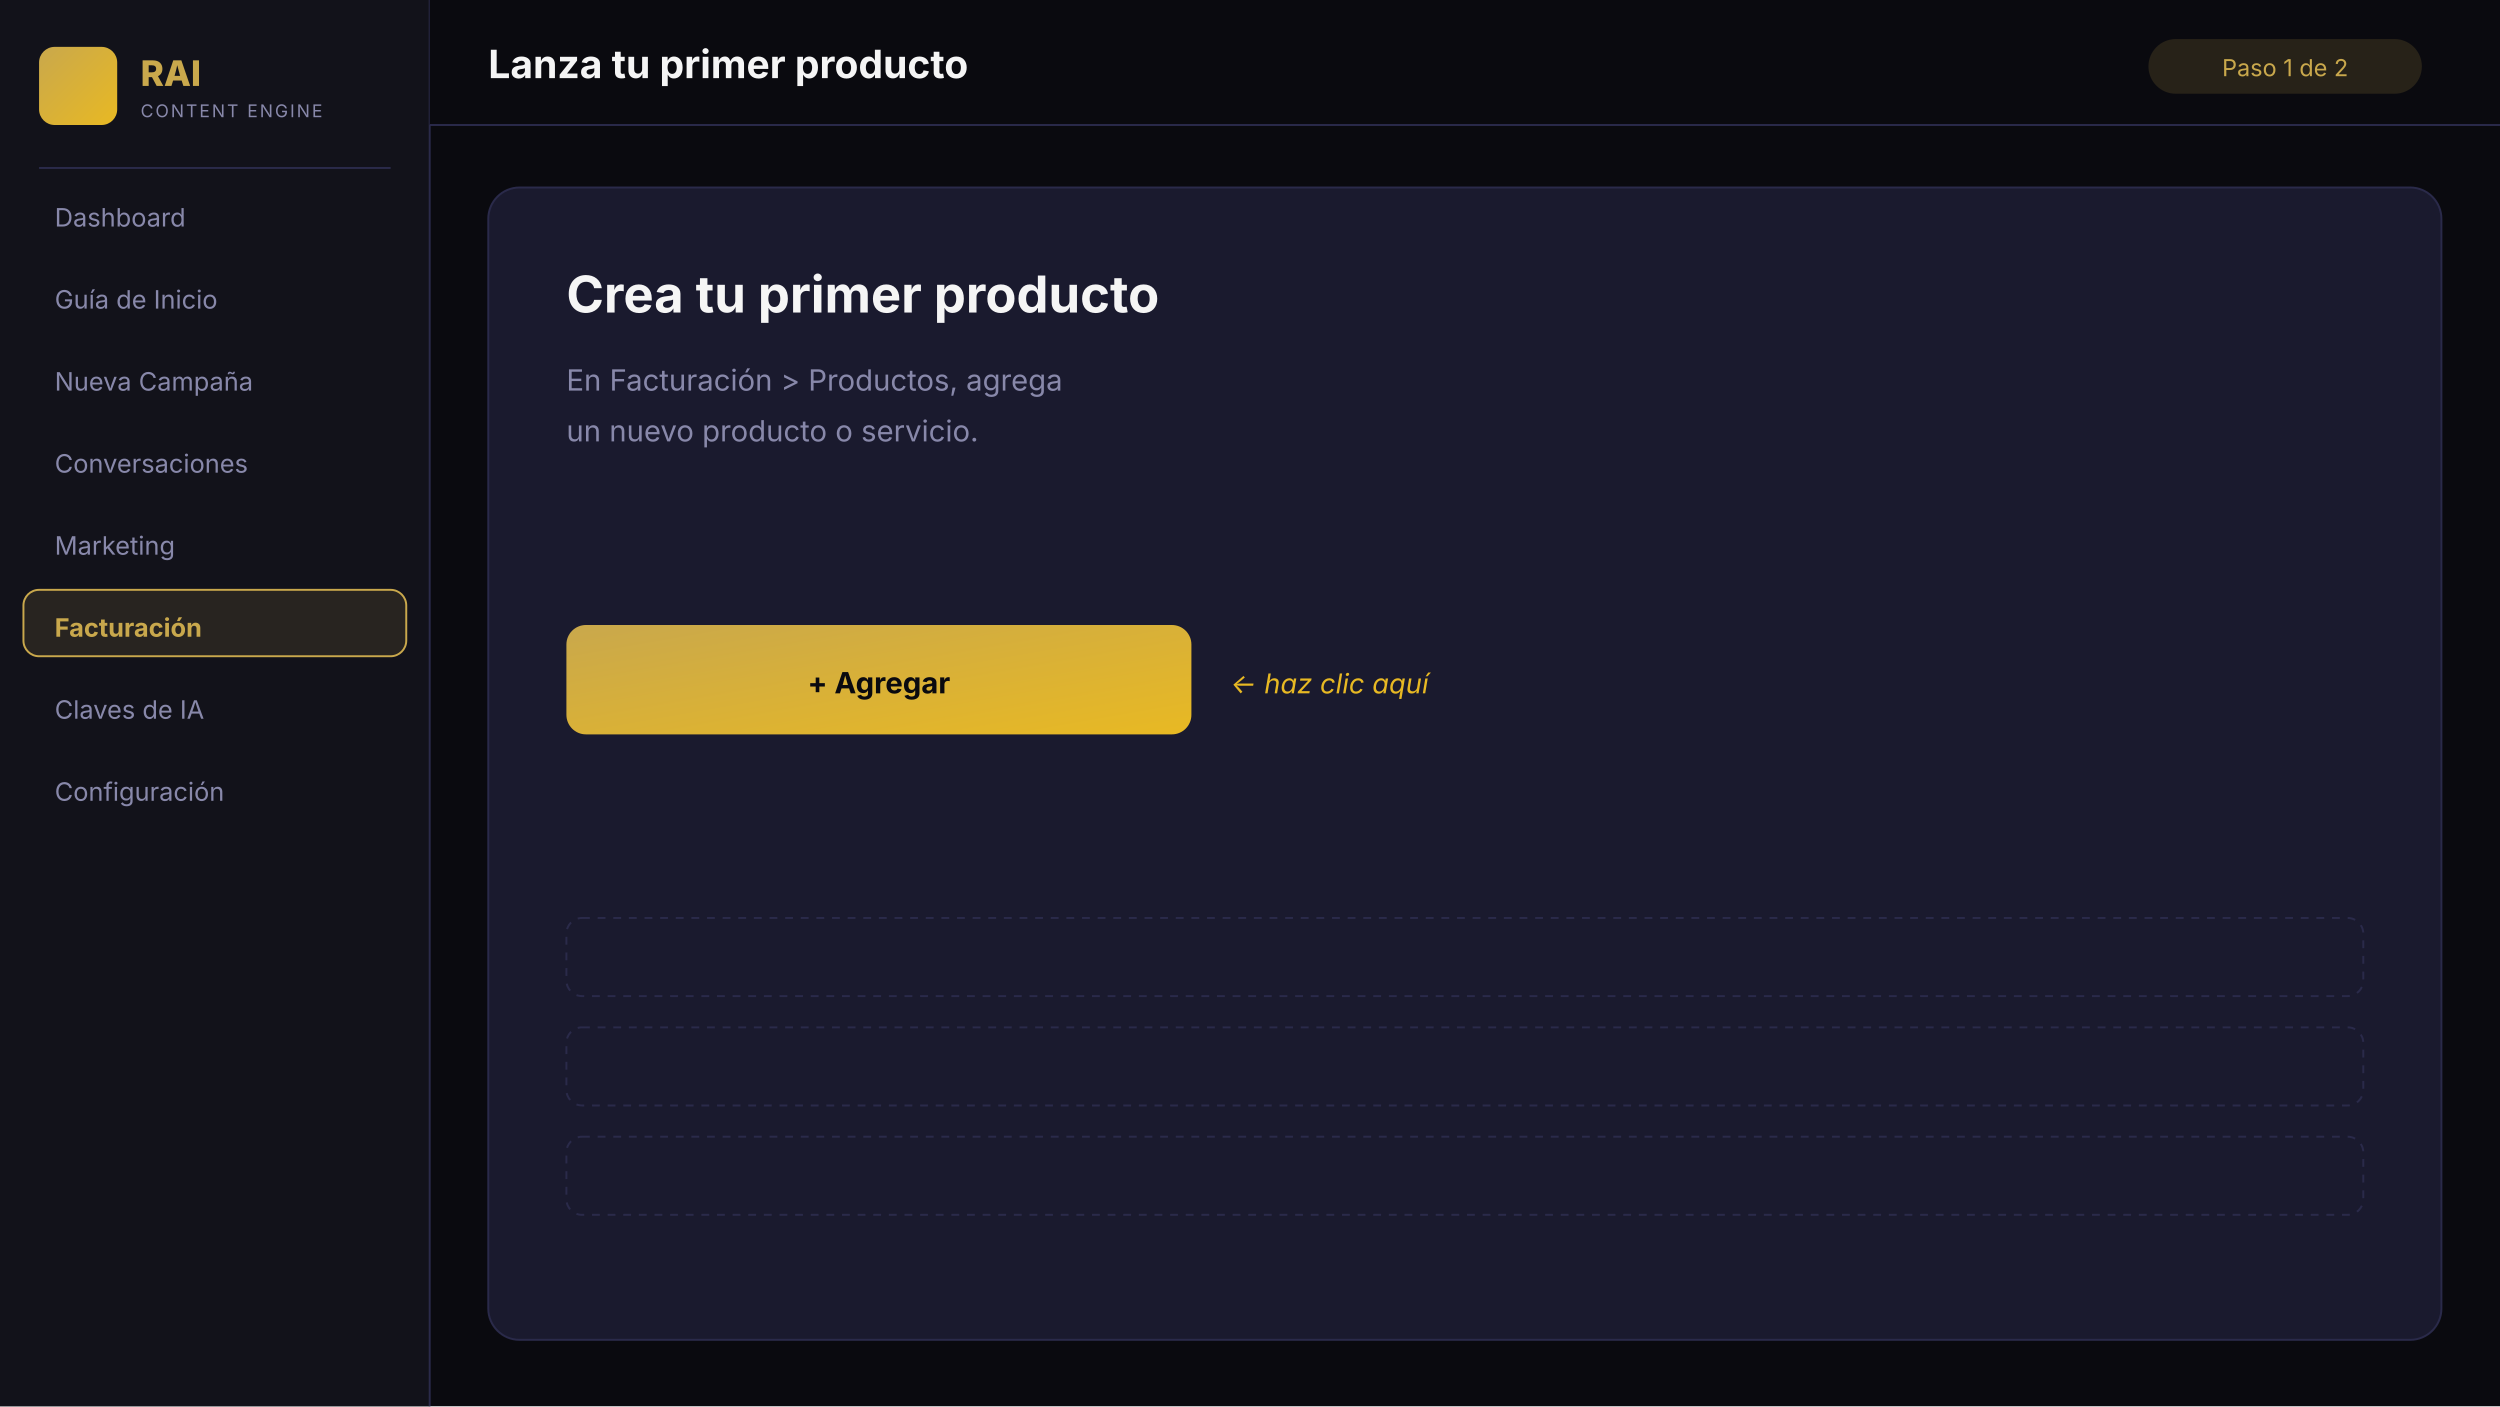
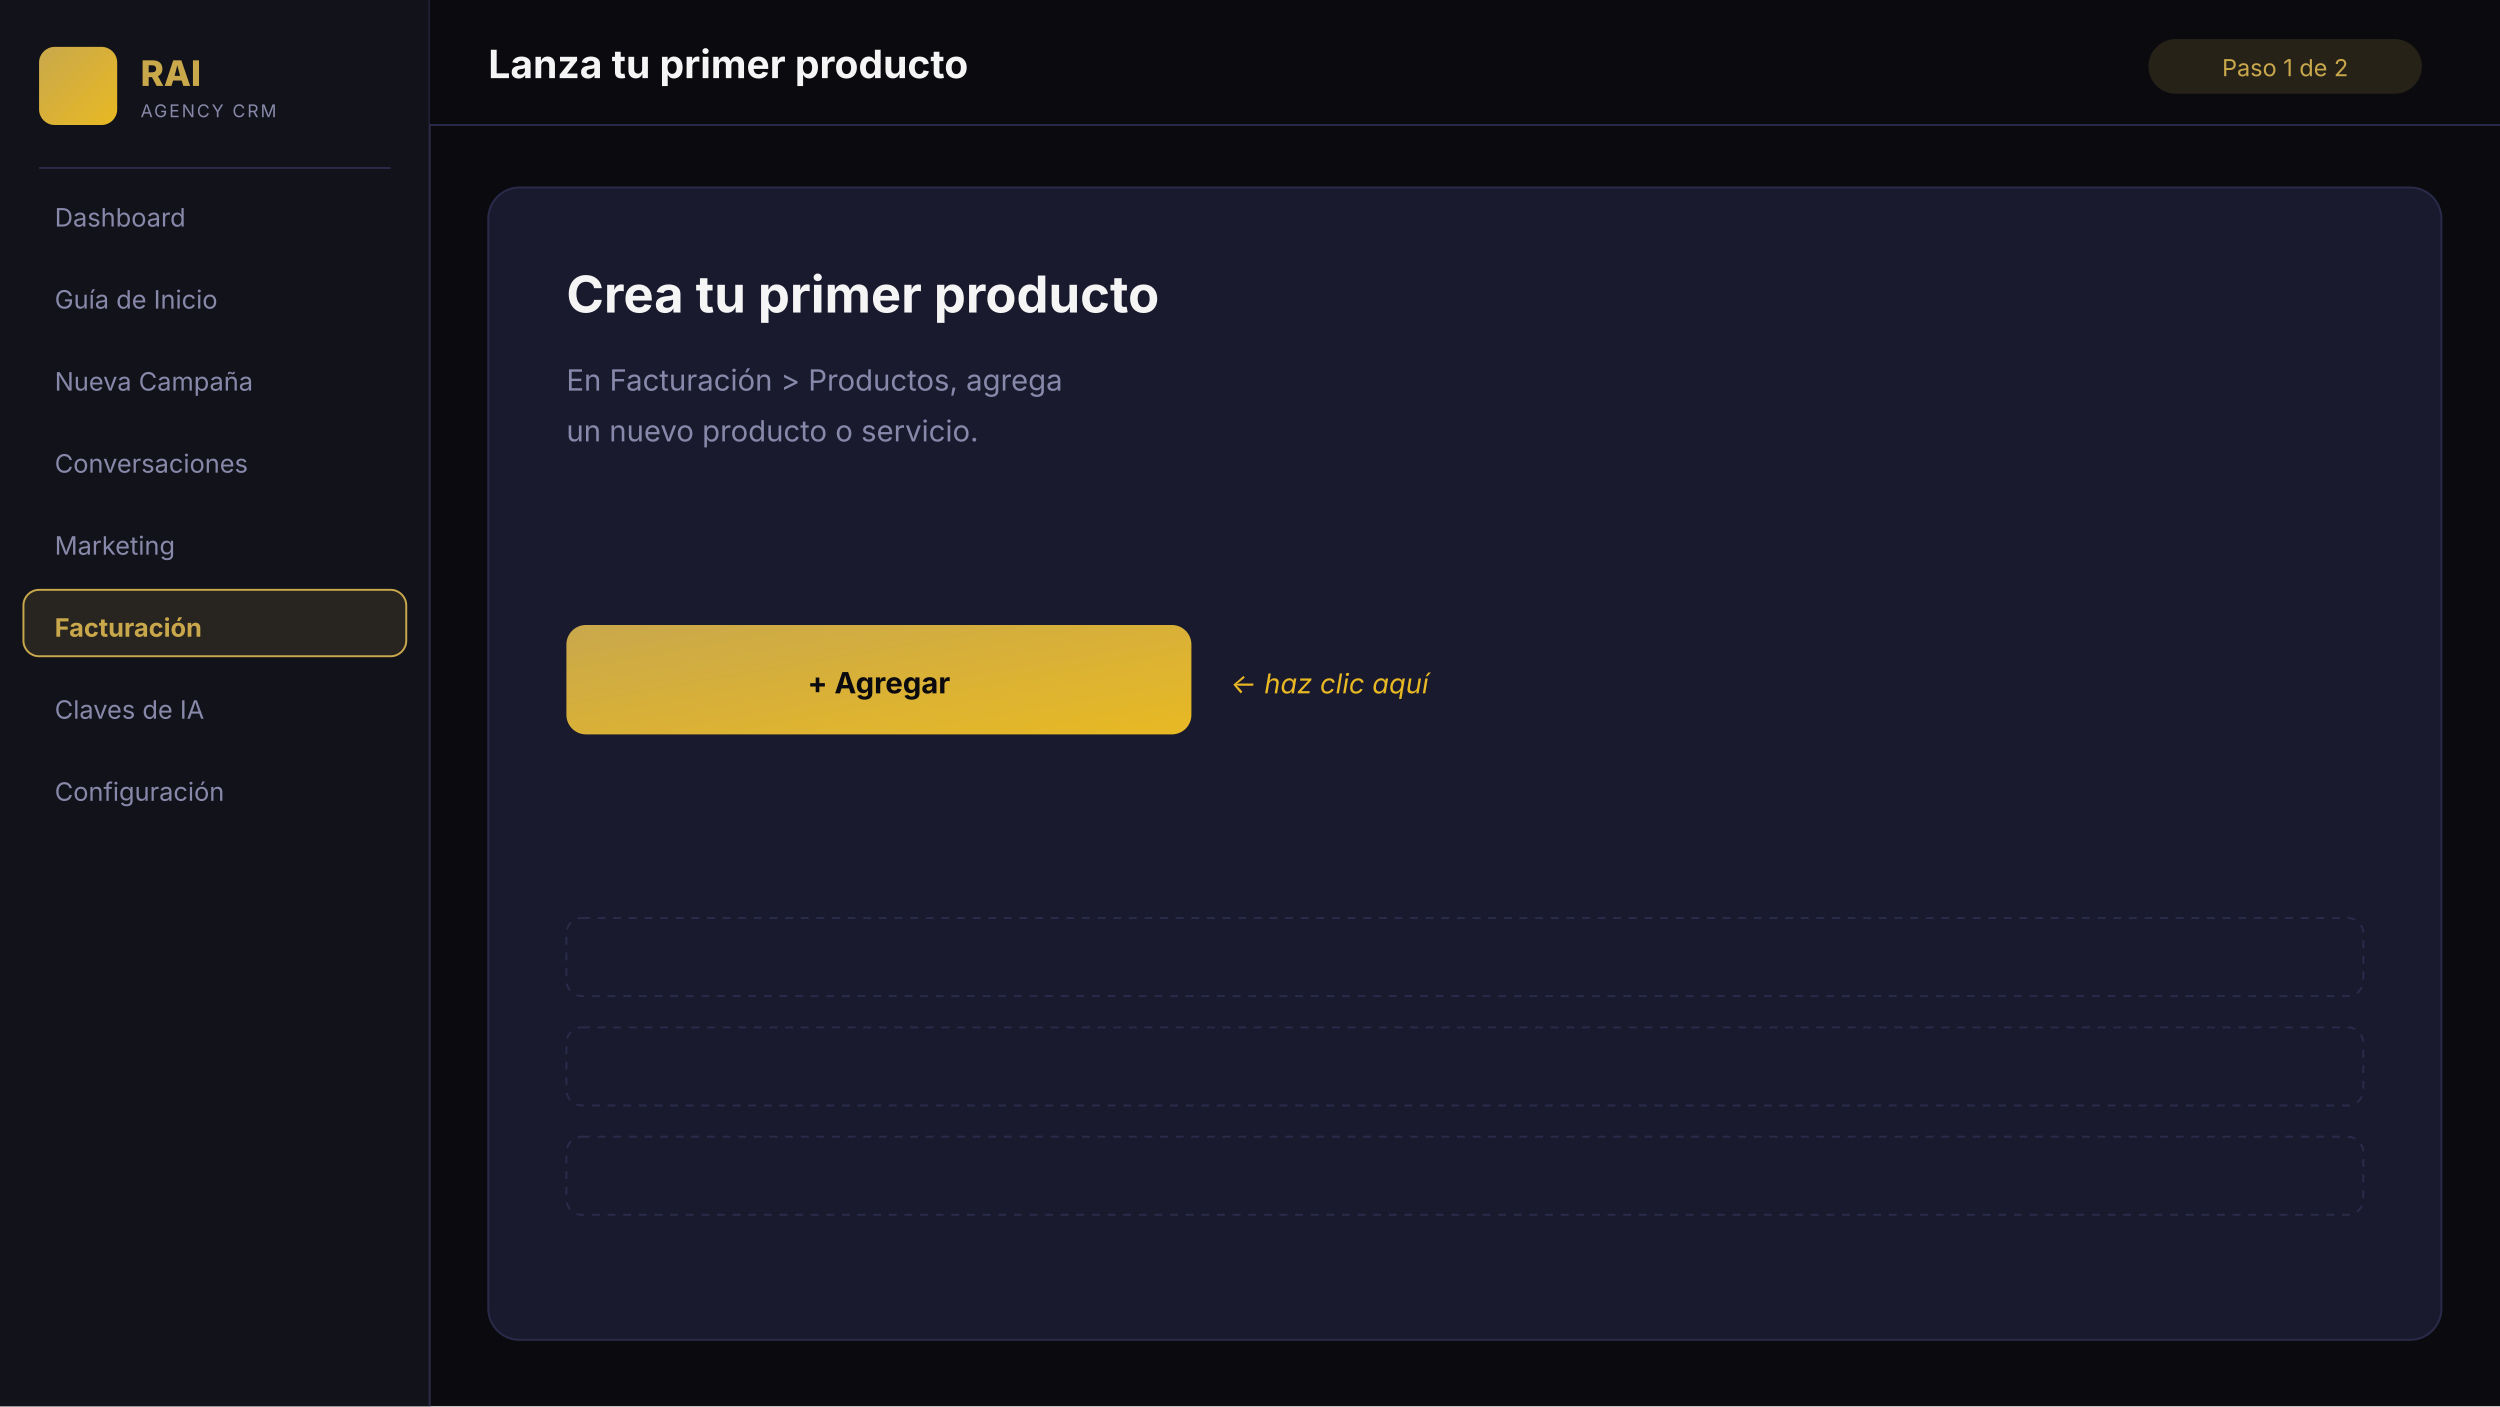
<svg xmlns="http://www.w3.org/2000/svg" viewBox="0 0 1280 720" font-family="Inter, Arial, sans-serif">
  <defs>
    <linearGradient id="goldGrad" x1="0" y1="0" x2="1" y2="1">
      <stop offset="0" stop-color="#C9A84C" />
      <stop offset="1" stop-color="#E8B923" />
    </linearGradient>
  </defs>
  <rect width="1280" height="720" fill="#0A0A0F" />
  <rect x="0" y="0" width="220" height="720" fill="#12121A" />
  <line x1="220" y1="0" x2="220" y2="720" stroke="#2A2A4A" stroke-width="1" />
  <rect x="20" y="24" width="40" height="40" rx="8" fill="url(#goldGrad)" />
  <text x="72" y="44" fill="#C9A84C" font-size="18" font-weight="800">RAI</text>
-   <text x="72" y="60" fill="#8888AA" font-size="9" letter-spacing="1">CONTENT ENGINE</text>
+   <text x="72" y="60" fill="#8888AA" font-size="9" letter-spacing="1">AGENCY CRM</text>
  <line x1="20" y1="86" x2="200" y2="86" stroke="#2A2A4A" stroke-width="1" />
  <text x="28" y="116" fill="#8888AA" font-family="Inter, Arial, sans-serif" font-size="13">Dashboard</text>
  <text x="28" y="158" fill="#8888AA" font-family="Inter, Arial, sans-serif" font-size="13">Guía de Inicio</text>
  <text x="28" y="200" fill="#8888AA" font-family="Inter, Arial, sans-serif" font-size="13">Nueva Campaña</text>
  <text x="28" y="242" fill="#8888AA" font-family="Inter, Arial, sans-serif" font-size="13">Conversaciones</text>
  <text x="28" y="284" fill="#8888AA" font-family="Inter, Arial, sans-serif" font-size="13">Marketing</text>
  <rect x="12" y="302" width="196" height="34" rx="8" fill="rgba(201,168,76,0.12)" stroke="#C9A84C" stroke-width="1" />
  <text x="28" y="326" fill="#C9A84C" font-family="Inter, Arial, sans-serif" font-size="13" font-weight="700">Facturación</text>
  <text x="28" y="368" fill="#8888AA" font-family="Inter, Arial, sans-serif" font-size="13">Claves de IA</text>
  <text x="28" y="410" fill="#8888AA" font-family="Inter, Arial, sans-serif" font-size="13">Configuración</text>
  <rect x="220" y="0" width="1060" height="64" fill="#0A0A0F" />
  <line x1="220" y1="64" x2="1280" y2="64" stroke="#2A2A4A" stroke-width="1" />
  <text x="250" y="40" fill="#F5F5F5" font-size="20" font-weight="700">Lanza tu primer producto</text>
  <rect x="1100" y="20" width="140" height="28" rx="14" fill="rgba(201,168,76,0.15)" />
  <text x="1170" y="39" fill="#C9A84C" font-size="12" text-anchor="middle">Paso 1 de 2</text>
  <rect x="250" y="96" width="1000" height="590" rx="16" fill="#1A1A2E" stroke="#2A2A4A" stroke-width="1" />
  <text x="290" y="160" fill="#F5F5F5" font-size="26" font-weight="700">Crea tu primer producto</text>
  <text x="290" y="200" fill="#8888AA" font-size="15">
    <tspan x="290" dy="0">En Facturación &gt; Productos, agrega</tspan>
    <tspan x="290" dy="26">un nuevo producto o servicio.</tspan>
  </text>
  <rect x="290" y="320" width="320" height="56" rx="10" fill="url(#goldGrad)" />
  <text x="450" y="355" fill="#0A0A0F" font-size="15" font-weight="700" text-anchor="middle">+ Agregar</text>
  <text x="630" y="355" fill="#E8B923" font-size="14" font-style="italic">← haz clic aquí</text>
  <rect x="290" y="470" width="920" height="40" rx="8" fill="none" stroke="#2A2A4A" stroke-width="1" stroke-dasharray="4 4" />
  <rect x="290" y="526" width="920" height="40" rx="8" fill="none" stroke="#2A2A4A" stroke-width="1" stroke-dasharray="4 4" />
  <rect x="290" y="582" width="920" height="40" rx="8" fill="none" stroke="#2A2A4A" stroke-width="1" stroke-dasharray="4 4" />
</svg>
